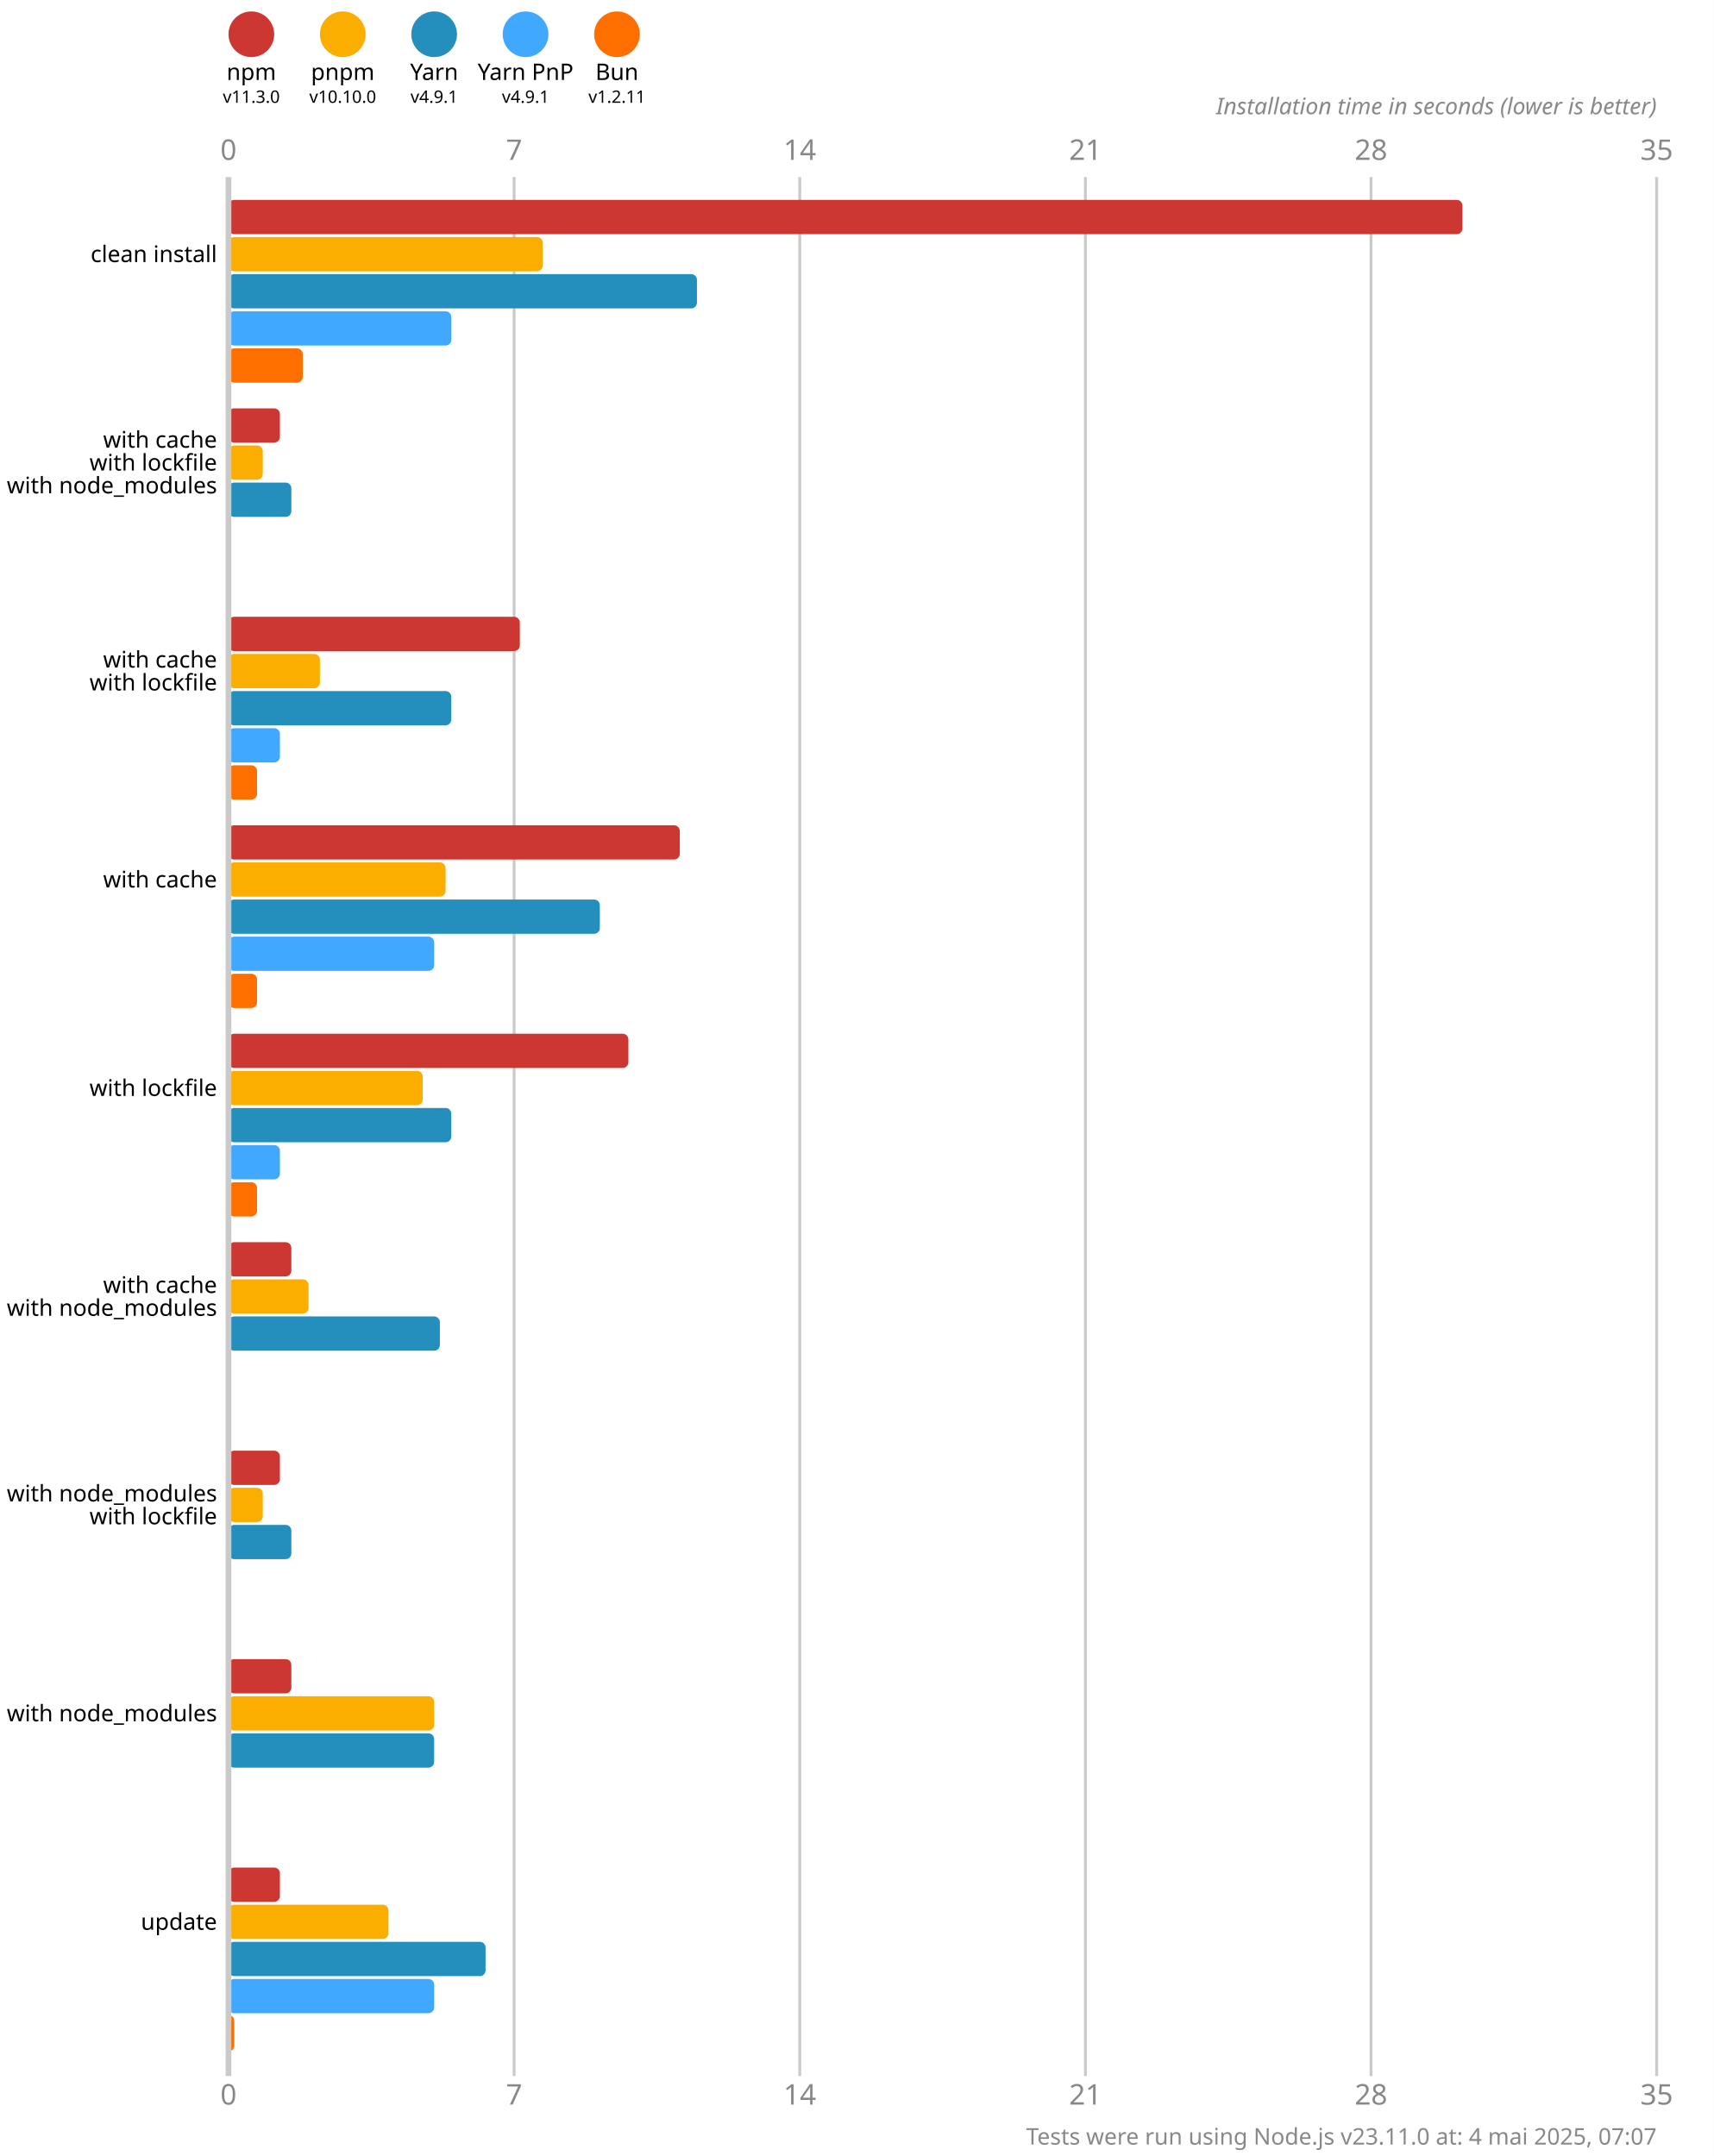
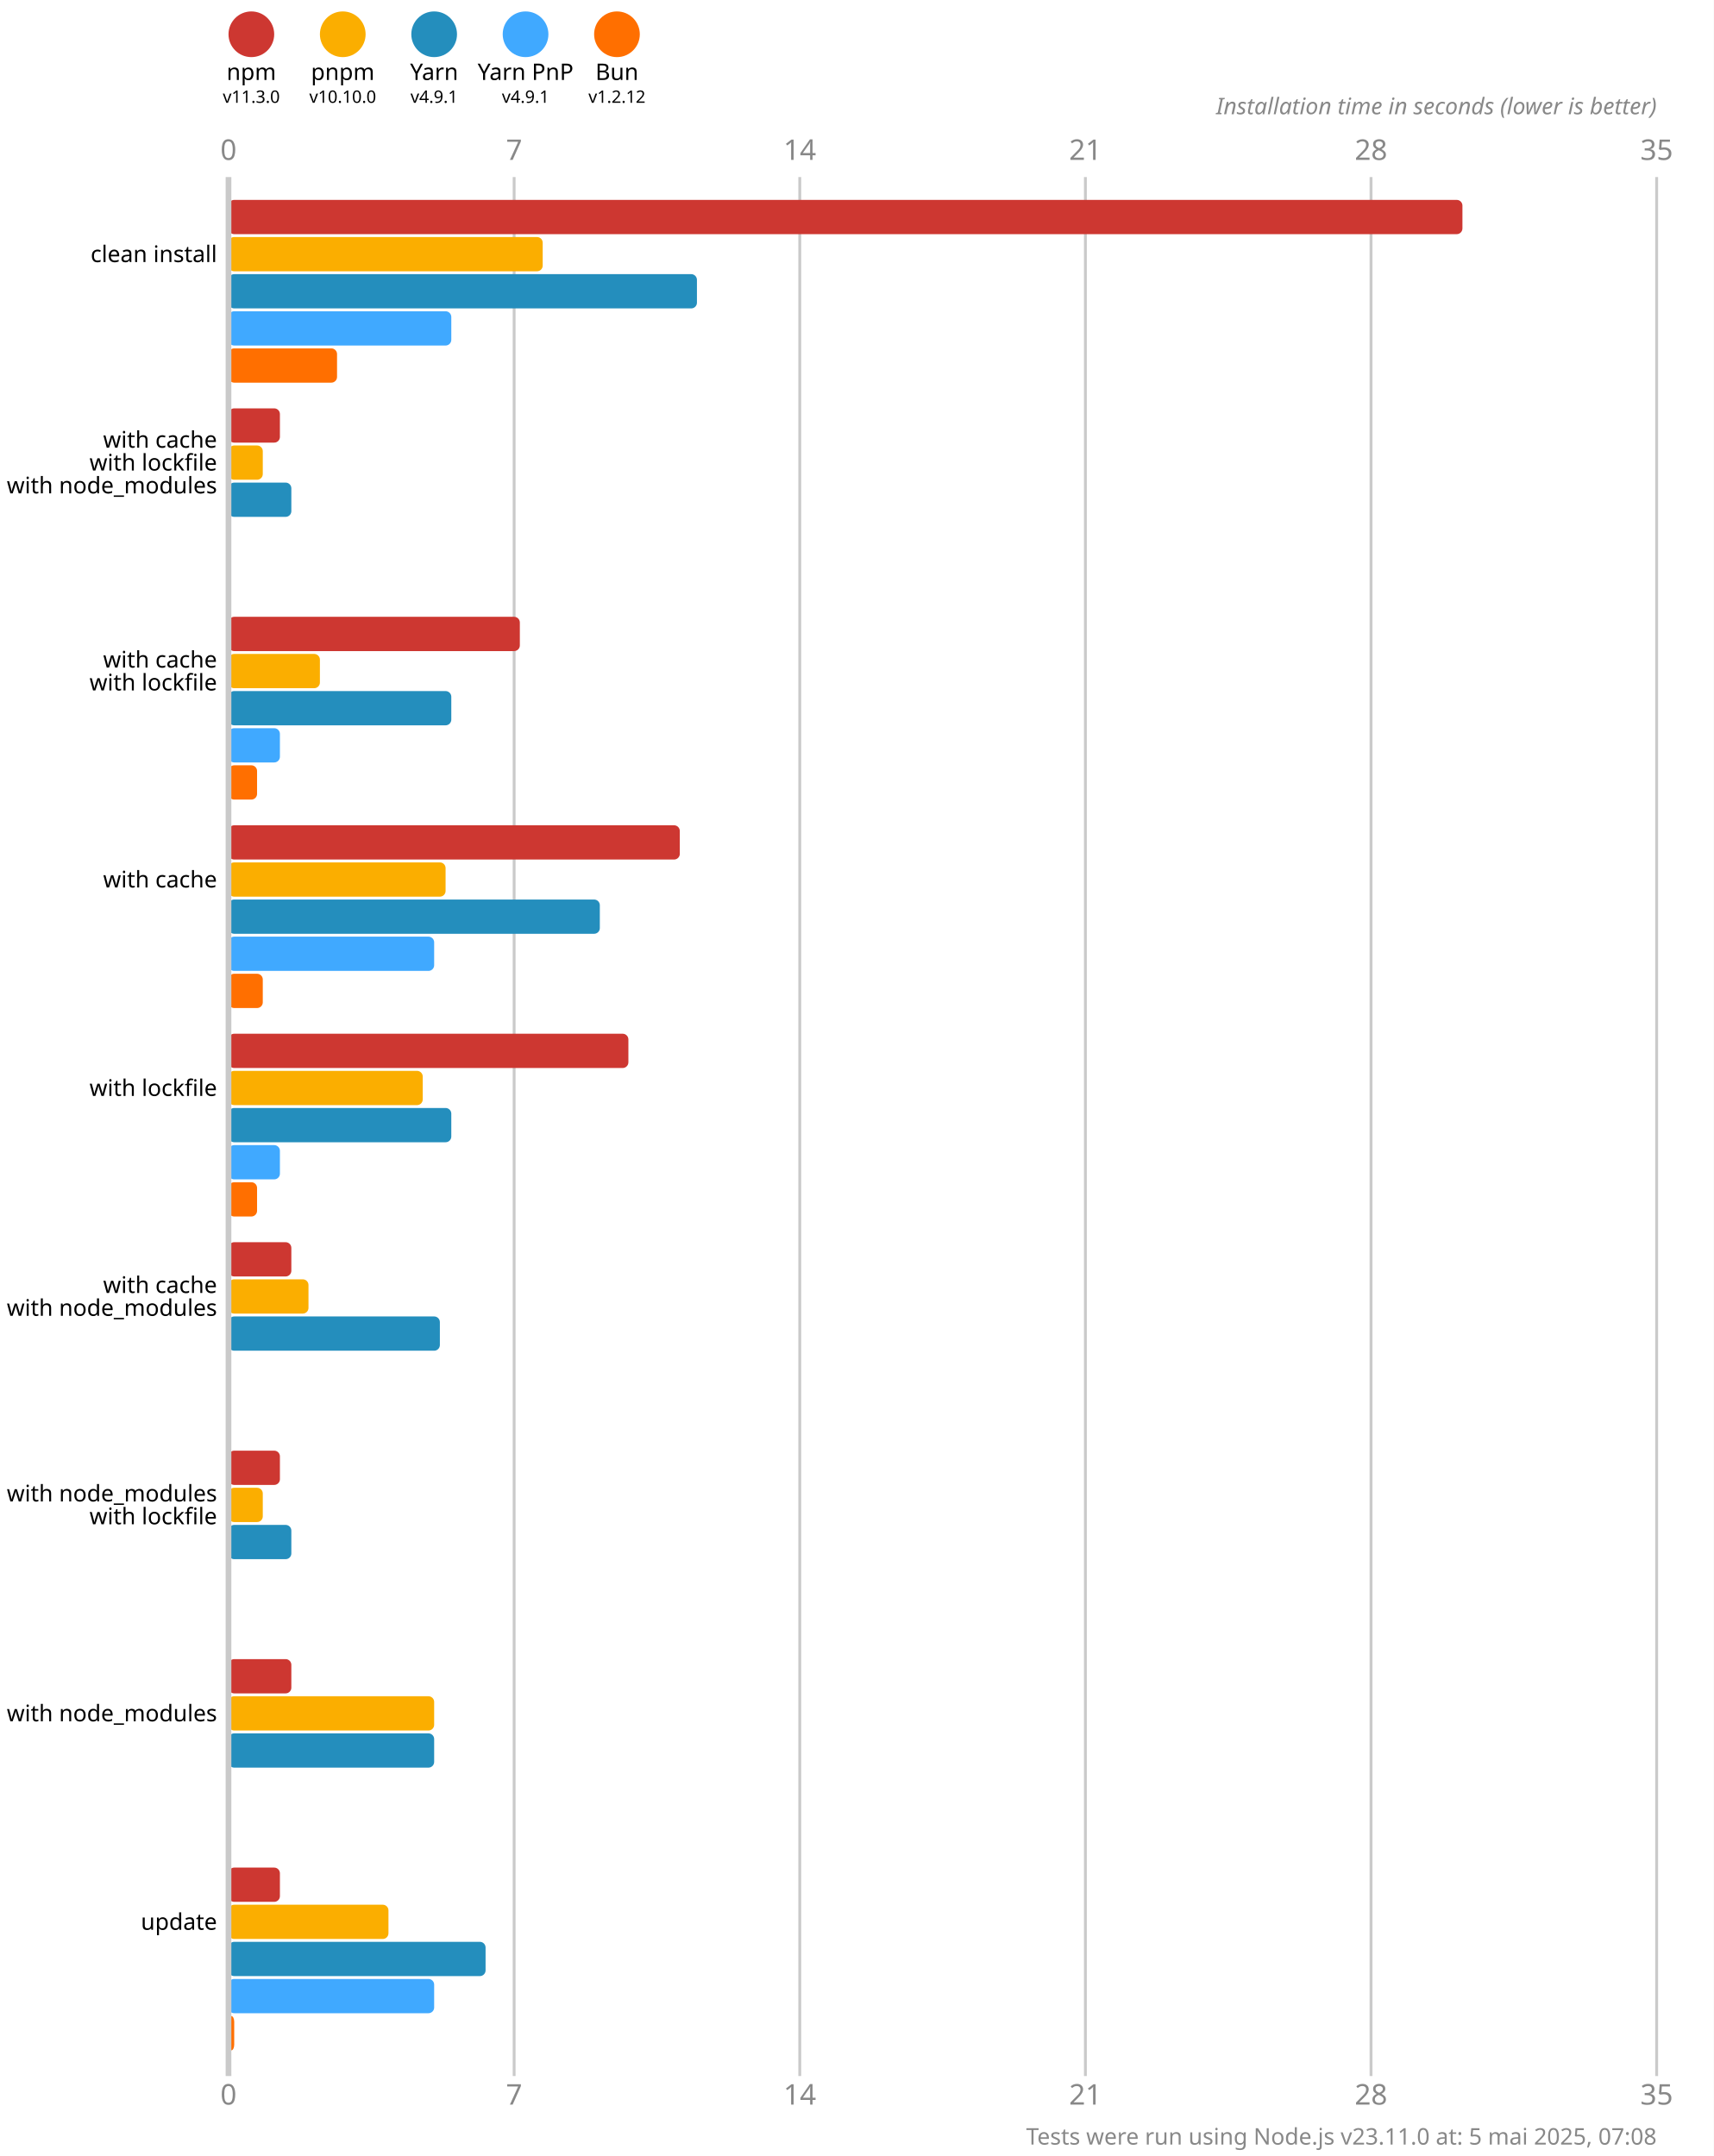
<svg xmlns="http://www.w3.org/2000/svg" version="1.1" viewBox="0 0 300 377.5">
  <style>
    .font { font-family: sans-serif; }
    .s3 { font-size: 3px; }
    .s4 { font-size: 4px; }
    .s5 { font-size: 5px; }
    .line { stroke: #cacaca; }
    .width { stroke-width: 0.5; }
    .text { fill: #888; }
  </style>
  <rect x="0" y="0" width="300" height="377.5" fill="#fff" />
  <circle cx="44" cy="6" r="4" fill="#cd3731" />
  <text x="44" y="14" class="font s4" text-anchor="middle">npm</text>
  <text x="44" y="18" class="font s3" text-anchor="middle">v11.3.0</text>
  <circle cx="60" cy="6" r="4" fill="#fbae00" />
  <text x="60" y="14" class="font s4" text-anchor="middle">pnpm</text>
  <text x="60" y="18" class="font s3" text-anchor="middle">v10.10.0</text>
  <circle cx="76" cy="6" r="4" fill="#248ebd" />
  <text x="76" y="14" class="font s4" text-anchor="middle">Yarn</text>
  <text x="76" y="18" class="font s3" text-anchor="middle">v4.9.1</text>
  <circle cx="92" cy="6" r="4" fill="#40a9ff" />
  <text x="92" y="14" class="font s4" text-anchor="middle">Yarn PnP</text>
  <text x="92" y="18" class="font s3" text-anchor="middle">v4.9.1</text>
  <circle cx="108" cy="6" r="4" fill="#ff6f00" />
  <text x="108" y="14" class="font s4" text-anchor="middle">Bun</text>
-   <text x="108" y="18" class="font s3" text-anchor="middle">v1.2.11</text>
+   <text x="108" y="18" class="font s3" text-anchor="middle">v1.2.12</text>
  <text x="40" y="28" class="font s5 text" text-anchor="middle">0</text>
  <text x="40" y="368.5" class="font s5 text" text-anchor="middle">0</text>
  <line x1="90" y1="31" x2="90" y2="363.5" class="line width" />
  <text x="90" y="28" class="font s5 text" text-anchor="middle">7</text>
  <text x="90" y="368.5" class="font s5 text" text-anchor="middle">7</text>
  <line x1="140" y1="31" x2="140" y2="363.5" class="line width" />
  <text x="140" y="28" class="font s5 text" text-anchor="middle">14</text>
  <text x="140" y="368.5" class="font s5 text" text-anchor="middle">14</text>
  <line x1="190" y1="31" x2="190" y2="363.5" class="line width" />
  <text x="190" y="28" class="font s5 text" text-anchor="middle">21</text>
  <text x="190" y="368.5" class="font s5 text" text-anchor="middle">21</text>
  <line x1="240" y1="31" x2="240" y2="363.5" class="line width" />
  <text x="240" y="28" class="font s5 text" text-anchor="middle">28</text>
  <text x="240" y="368.5" class="font s5 text" text-anchor="middle">28</text>
  <line x1="290" y1="31" x2="290" y2="363.5" class="line width" />
  <text x="290" y="28" class="font s5 text" text-anchor="middle">35</text>
  <text x="290" y="368.5" class="font s5 text" text-anchor="middle">35</text>
  <text x="290" y="20" class="font s4 text" font-style="italic" text-anchor="end">Installation time in seconds (lower is better)</text>
  <rect x="40" y="35" width="216" height="6" fill="#cd3731" rx="1" ry="1" />
  <rect x="40" y="41.5" width="55" height="6" fill="#fbae00" rx="1" ry="1" />
  <rect x="40" y="48" width="82" height="6" fill="#248ebd" rx="1" ry="1" />
  <rect x="40" y="54.5" width="39" height="6" fill="#40a9ff" rx="1" ry="1" />
-   <rect x="40" y="61" width="13" height="6" fill="#ff6f00" rx="1" ry="1" />
+   <rect x="40" y="61" width="19" height="6" fill="#ff6f00" rx="1" ry="1" />
  <rect x="40" y="71.5" width="9" height="6" fill="#cd3731" rx="1" ry="1" />
  <rect x="40" y="78" width="6" height="6" fill="#fbae00" rx="1" ry="1" />
  <rect x="40" y="84.5" width="11" height="6" fill="#248ebd" rx="1" ry="1" />
  <rect x="40" y="91" width="0" height="6" fill="#40a9ff" rx="1" ry="1" />
  <rect x="40" y="97.5" width="0" height="6" fill="#ff6f00" rx="1" ry="1" />
  <rect x="40" y="108" width="51" height="6" fill="#cd3731" rx="1" ry="1" />
  <rect x="40" y="114.5" width="16" height="6" fill="#fbae00" rx="1" ry="1" />
  <rect x="40" y="121" width="39" height="6" fill="#248ebd" rx="1" ry="1" />
  <rect x="40" y="127.5" width="9" height="6" fill="#40a9ff" rx="1" ry="1" />
  <rect x="40" y="134" width="5" height="6" fill="#ff6f00" rx="1" ry="1" />
  <rect x="40" y="144.5" width="79" height="6" fill="#cd3731" rx="1" ry="1" />
  <rect x="40" y="151" width="38" height="6" fill="#fbae00" rx="1" ry="1" />
  <rect x="40" y="157.5" width="65" height="6" fill="#248ebd" rx="1" ry="1" />
  <rect x="40" y="164" width="36" height="6" fill="#40a9ff" rx="1" ry="1" />
-   <rect x="40" y="170.5" width="5" height="6" fill="#ff6f00" rx="1" ry="1" />
+   <rect x="40" y="170.5" width="6" height="6" fill="#ff6f00" rx="1" ry="1" />
  <rect x="40" y="181" width="70" height="6" fill="#cd3731" rx="1" ry="1" />
  <rect x="40" y="187.5" width="34" height="6" fill="#fbae00" rx="1" ry="1" />
  <rect x="40" y="194" width="39" height="6" fill="#248ebd" rx="1" ry="1" />
  <rect x="40" y="200.5" width="9" height="6" fill="#40a9ff" rx="1" ry="1" />
  <rect x="40" y="207" width="5" height="6" fill="#ff6f00" rx="1" ry="1" />
  <rect x="40" y="217.5" width="11" height="6" fill="#cd3731" rx="1" ry="1" />
  <rect x="40" y="224" width="14" height="6" fill="#fbae00" rx="1" ry="1" />
  <rect x="40" y="230.5" width="37" height="6" fill="#248ebd" rx="1" ry="1" />
  <rect x="40" y="237" width="0" height="6" fill="#40a9ff" rx="1" ry="1" />
  <rect x="40" y="243.5" width="0" height="6" fill="#ff6f00" rx="1" ry="1" />
  <rect x="40" y="254" width="9" height="6" fill="#cd3731" rx="1" ry="1" />
  <rect x="40" y="260.5" width="6" height="6" fill="#fbae00" rx="1" ry="1" />
  <rect x="40" y="267" width="11" height="6" fill="#248ebd" rx="1" ry="1" />
  <rect x="40" y="273.5" width="0" height="6" fill="#40a9ff" rx="1" ry="1" />
  <rect x="40" y="280" width="0" height="6" fill="#ff6f00" rx="1" ry="1" />
  <rect x="40" y="290.5" width="11" height="6" fill="#cd3731" rx="1" ry="1" />
  <rect x="40" y="297" width="36" height="6" fill="#fbae00" rx="1" ry="1" />
  <rect x="40" y="303.5" width="36" height="6" fill="#248ebd" rx="1" ry="1" />
  <rect x="40" y="310" width="0" height="6" fill="#40a9ff" rx="1" ry="1" />
  <rect x="40" y="316.5" width="0" height="6" fill="#ff6f00" rx="1" ry="1" />
  <rect x="40" y="327" width="9" height="6" fill="#cd3731" rx="1" ry="1" />
  <rect x="40" y="333.5" width="28" height="6" fill="#fbae00" rx="1" ry="1" />
  <rect x="40" y="340" width="45" height="6" fill="#248ebd" rx="1" ry="1" />
  <rect x="40" y="346.5" width="36" height="6" fill="#40a9ff" rx="1" ry="1" />
  <rect x="40" y="353" width="1" height="6" fill="#ff6f00" rx="1" ry="1" />
  <line x1="40" y1="31" x2="40" y2="363.5" class="line" />
  <text x="38" y="44.5" class="font s4" dominant-baseline="middle" text-anchor="end">clean install</text>
  <text x="38" y="77" class="font s4" dominant-baseline="middle" text-anchor="end">with cache</text>
  <text x="38" y="81" class="font s4" dominant-baseline="middle" text-anchor="end">with lockfile</text>
  <text x="38" y="85" class="font s4" dominant-baseline="middle" text-anchor="end">with node_modules</text>
  <text x="38" y="115.5" class="font s4" dominant-baseline="middle" text-anchor="end">with cache</text>
  <text x="38" y="119.5" class="font s4" dominant-baseline="middle" text-anchor="end">with lockfile</text>
  <text x="38" y="154" class="font s4" dominant-baseline="middle" text-anchor="end">with cache</text>
  <text x="38" y="190.5" class="font s4" dominant-baseline="middle" text-anchor="end">with lockfile</text>
  <text x="38" y="225" class="font s4" dominant-baseline="middle" text-anchor="end">with cache</text>
  <text x="38" y="229" class="font s4" dominant-baseline="middle" text-anchor="end">with node_modules</text>
  <text x="38" y="261.5" class="font s4" dominant-baseline="middle" text-anchor="end">with node_modules</text>
  <text x="38" y="265.5" class="font s4" dominant-baseline="middle" text-anchor="end">with lockfile</text>
  <text x="38" y="300" class="font s4" dominant-baseline="middle" text-anchor="end">with node_modules</text>
  <text x="38" y="336.5" class="font s4" dominant-baseline="middle" text-anchor="end">update</text>
-   <text x="290" y="375.5" class="font s4 text" text-anchor="end">Tests were run using Node.js v23.11.0 at: 4 mai 2025, 07:07</text>
+   <text x="290" y="375.5" class="font s4 text" text-anchor="end">Tests were run using Node.js v23.11.0 at: 5 mai 2025, 07:08</text>
</svg>
